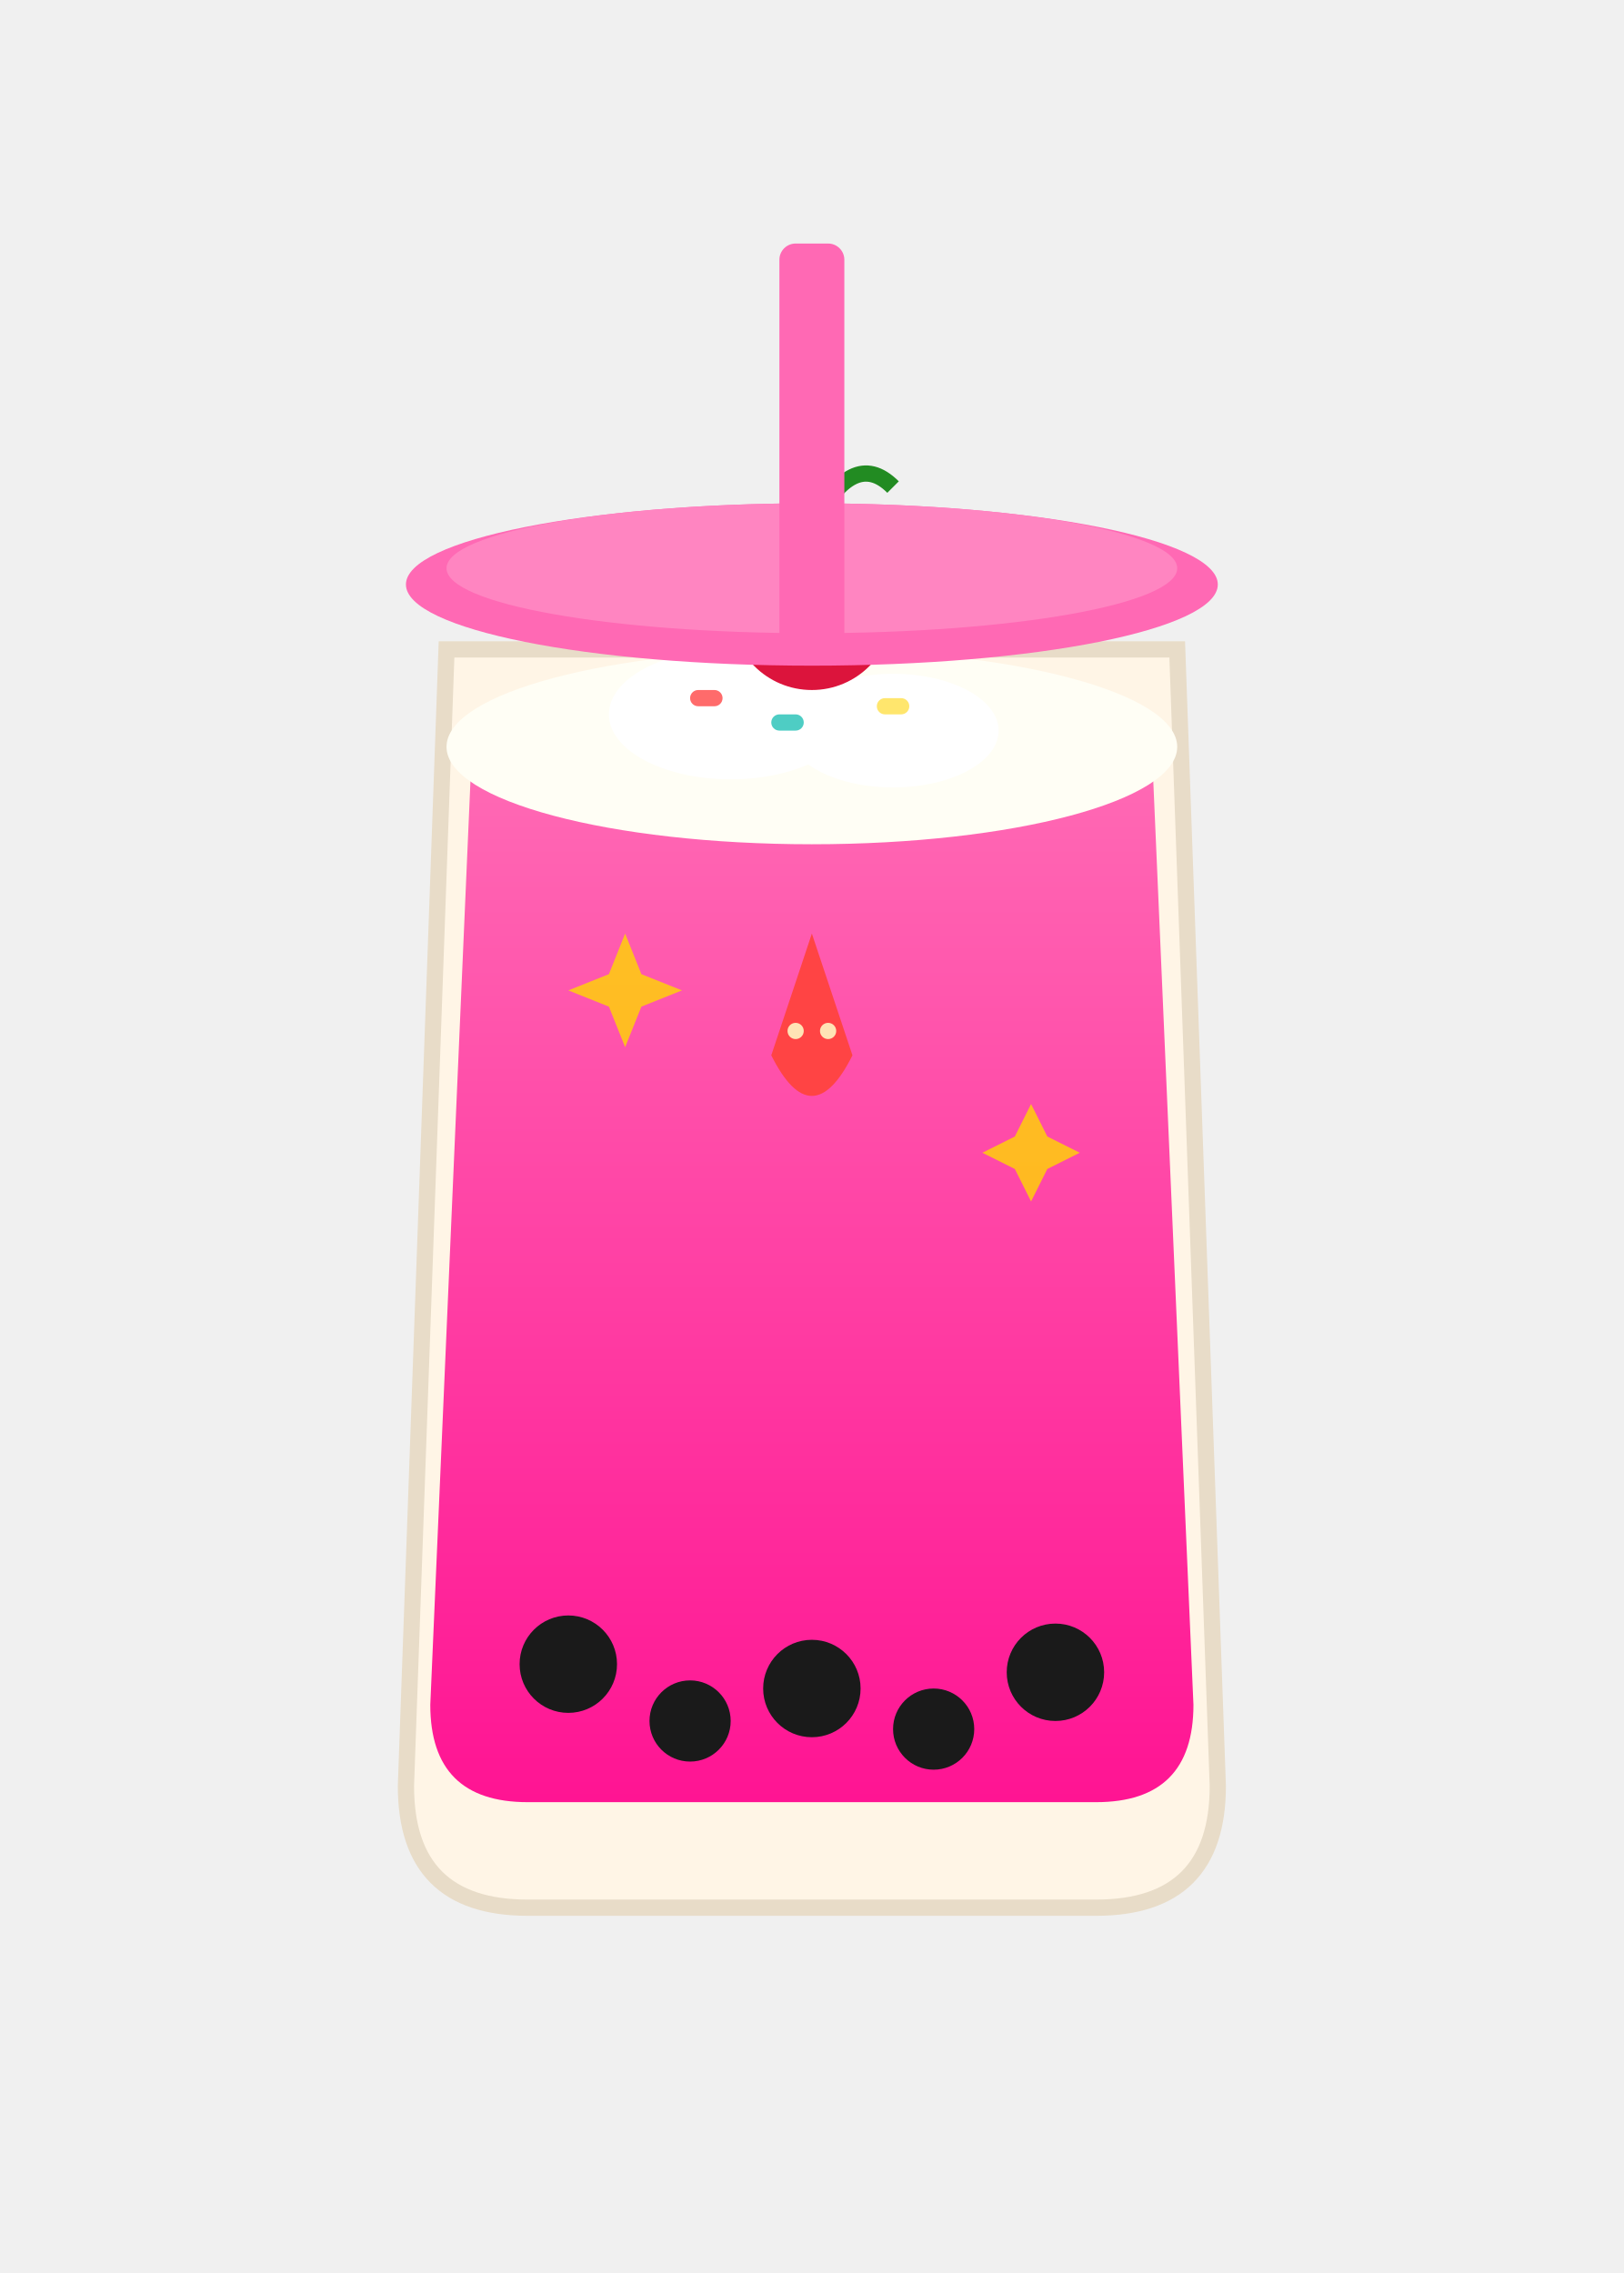
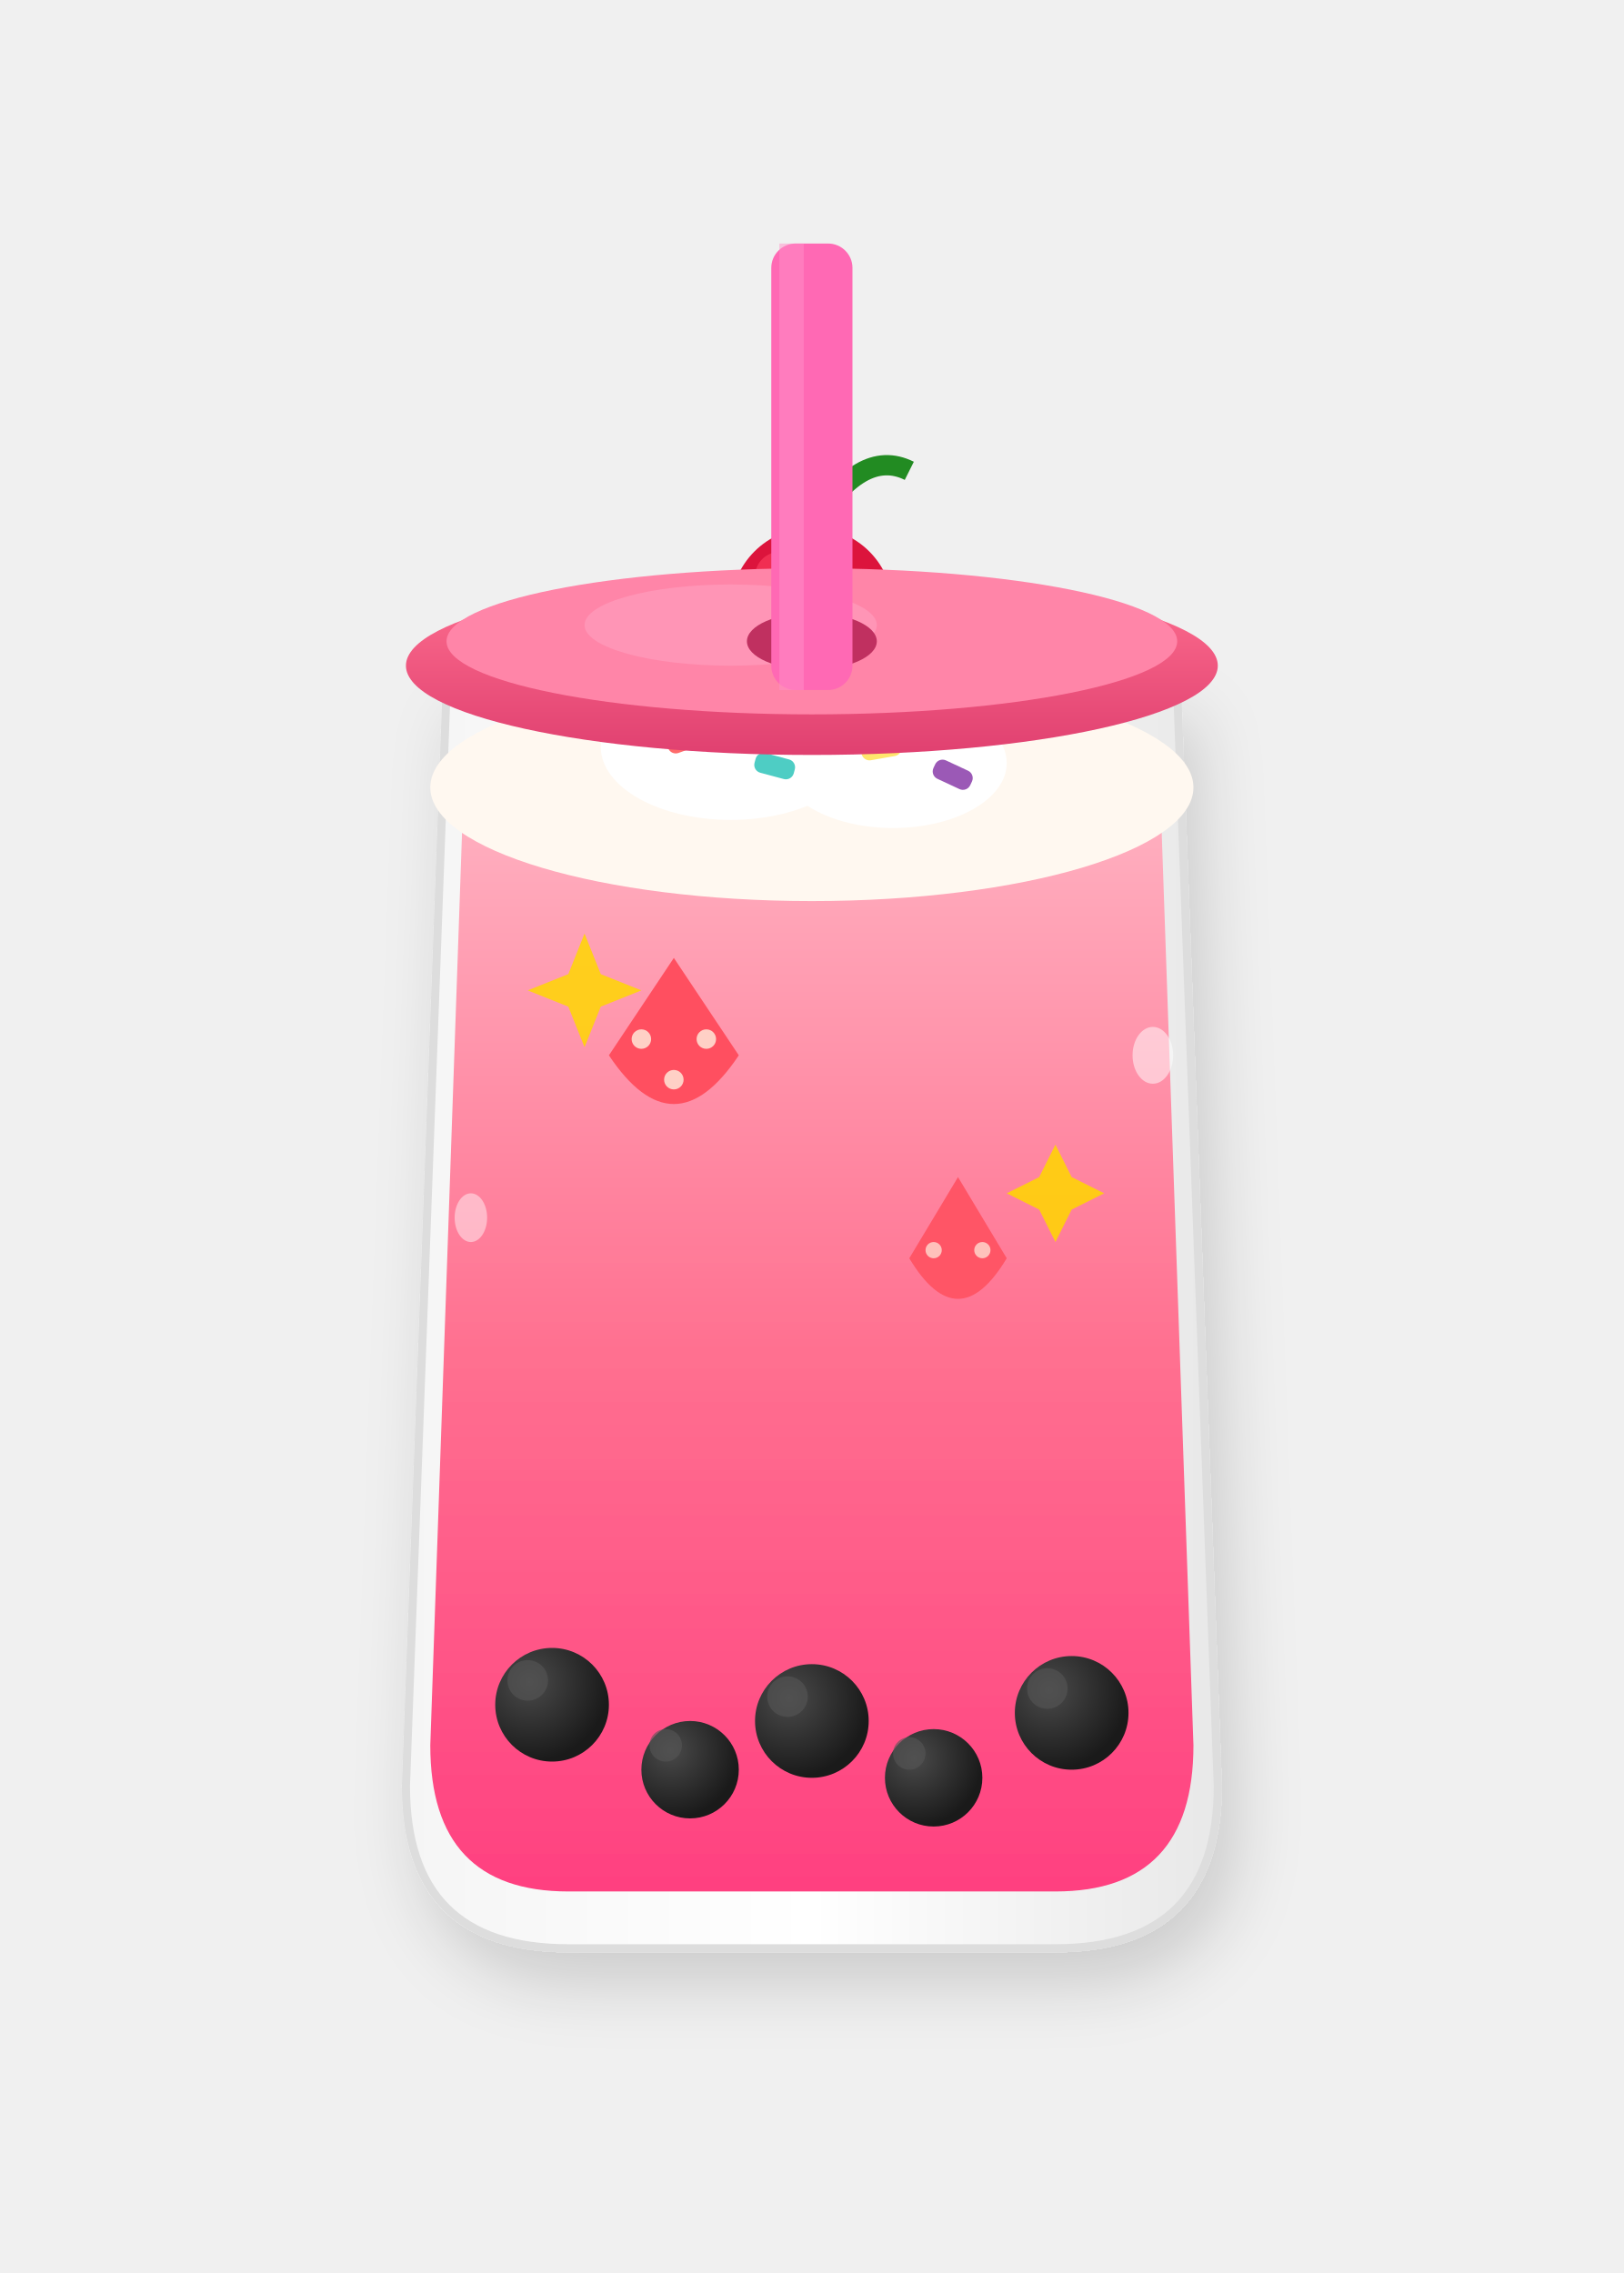
<svg xmlns="http://www.w3.org/2000/svg" viewBox="0 0 200 280">
  <defs>
-     <linearGradient id="kidsStrawberry" x1="0%" y1="0%" x2="0%" y2="100%">
-       <stop offset="0%" style="stop-color:#FF69B4" />
-       <stop offset="100%" style="stop-color:#FF1493" />
+     <linearGradient id="cupBodyKidsStraw" x1="0%" y1="0%" x2="100%" y2="0%">
+       <stop offset="0%" style="stop-color:#f5f5f5" />
+       <stop offset="50%" style="stop-color:#ffffff" />
+       <stop offset="100%" style="stop-color:#e8e8e8" />
    </linearGradient>
+     <linearGradient id="kidsStrawberryDrink" x1="0%" y1="0%" x2="0%" y2="100%">
+       <stop offset="0%" style="stop-color:#FFB0C0" />
+       <stop offset="50%" style="stop-color:#FF7090" />
+       <stop offset="100%" style="stop-color:#FF4080" />
+     </linearGradient>
+     <linearGradient id="kidsStrawberryLid" x1="0%" y1="0%" x2="0%" y2="100%">
+       <stop offset="0%" style="stop-color:#FF7090" />
+       <stop offset="100%" style="stop-color:#E04070" />
+     </linearGradient>
+     <radialGradient id="bobaGlowKidsStraw" cx="30%" cy="30%" r="70%">
+       <stop offset="0%" style="stop-color:#4a4a4a" />
+       <stop offset="100%" style="stop-color:#1a1a1a" />
+     </radialGradient>
+     <filter id="shadowKidsStraw" x="-20%" y="-20%" width="140%" height="140%">
+       <feDropShadow dx="2" dy="4" stdDeviation="4" flood-opacity="0.15" />
+     </filter>
  </defs>
-   <path d="M55 80 L50 220 Q50 235 65 235 L135 235 Q150 235 150 220 L145 80 Z" fill="#FFF5E6" stroke="#E8DCC8" stroke-width="2" />
-   <path d="M58 95 L53 210 Q53 222 65 222 L135 222 Q147 222 147 210 L142 95 Z" fill="url(#kidsStrawberry)" />
-   <path d="M95 130 L100 115 L105 130 Q100 140 95 130" fill="#FF4444" />
-   <circle cx="98" cy="127" r="1" fill="#FFE4B5" />
-   <circle cx="102" cy="127" r="1" fill="#FFE4B5" />
-   <path d="M75 120 L77 115 L79 120 L84 122 L79 124 L77 129 L75 124 L70 122 Z" fill="#FFD700" opacity="0.8" />
-   <path d="M125 140 L127 136 L129 140 L133 142 L129 144 L127 148 L125 144 L121 142 Z" fill="#FFD700" opacity="0.8" />
-   <ellipse cx="100" cy="92" rx="45" ry="12" fill="#FFFEF5" />
-   <ellipse cx="90" cy="88" rx="15" ry="8" fill="#FFFFFF" />
-   <ellipse cx="110" cy="90" rx="13" ry="7" fill="#FFFFFF" />
+   <g filter="url(#shadowKidsStraw)">
+     <path d="M55 85 L50 220 Q50 240 70 240 L130 240 Q150 240 150 220 L145 85 Z" fill="url(#cupBodyKidsStraw)" stroke="#ddd" stroke-width="1" />
+     <path d="M57 100 L53 215 Q53 233 70 233 L130 233 Q147 233 147 215 L143 100 Z" fill="url(#kidsStrawberryDrink)" />
+     <g transform="translate(75, 130)">
+       <path d="M0 0 L8 -12 L16 0 Q8 12 0 0" fill="#FF5060" />
+       <circle cx="4" cy="-2" r="1.2" fill="#FFF0E0" opacity="0.8" />
+       <circle cx="12" cy="-2" r="1.2" fill="#FFF0E0" opacity="0.8" />
+       <circle cx="8" cy="3" r="1.2" fill="#FFF0E0" opacity="0.8" />
+     </g>
+     <g transform="translate(112, 155)">
+       <path d="M0 0 L6 -10 L12 0 Q6 10 0 0" fill="#FF5060" opacity="0.9" />
+       <circle cx="3" cy="-1" r="1" fill="#FFF0E0" opacity="0.7" />
+       <circle cx="9" cy="-1" r="1" fill="#FFF0E0" opacity="0.7" />
+     </g>
+     <path d="M70 120 L72 115 L74 120 L79 122 L74 124 L72 129 L70 124 L65 122 Z" fill="#FFD700" opacity="0.85" />
+     <path d="M128 145 L130 141 L132 145 L136 147 L132 149 L130 153 L128 149 L124 147 Z" fill="#FFD700" opacity="0.85" />
+   </g>
+   <ellipse cx="100" cy="97" rx="47" ry="14" fill="#FFF8F0" />
+   <ellipse cx="90" cy="92" rx="16" ry="9" fill="#FFFFFF" />
+   <ellipse cx="110" cy="94" rx="14" ry="8" fill="#FFFFFF" />
+   <ellipse cx="100" cy="88" rx="12" ry="7" fill="#FFFFFF" />
  <circle cx="100" cy="75" r="10" fill="#DC143C" />
-   <path d="M100 65 Q105 55 110 60" stroke="#228B22" stroke-width="2" fill="none" />
-   <rect x="85" y="85" width="4" height="2" fill="#FF6B6B" rx="1" />
-   <rect x="95" y="88" width="4" height="2" fill="#4ECDC4" rx="1" />
-   <rect x="108" y="86" width="4" height="2" fill="#FFE66D" rx="1" />
-   <circle cx="70" cy="205" r="6" fill="#1A1A1A" />
-   <circle cx="85" cy="212" r="5" fill="#1A1A1A" />
-   <circle cx="100" cy="208" r="6" fill="#1A1A1A" />
-   <circle cx="115" cy="213" r="5" fill="#1A1A1A" />
-   <circle cx="130" cy="206" r="6" fill="#1A1A1A" />
-   <ellipse cx="100" cy="72" rx="50" ry="10" fill="#FF69B4" />
-   <ellipse cx="100" cy="70" rx="45" ry="8" fill="#FF85C1" />
-   <rect x="96" y="30" width="8" height="50" fill="#FF69B4" rx="2" />
+   <circle cx="96" cy="71" r="3" fill="#FF4060" opacity="0.6" />
+   <path d="M100 65 Q106 55 112 58" stroke="#228B22" stroke-width="2.5" fill="none" />
+   <rect x="82" y="90" width="5" height="2.5" fill="#FF6B6B" rx="1" transform="rotate(-20 84 91)" />
+   <rect x="93" y="93" width="5" height="2.5" fill="#4ECDC4" rx="1" transform="rotate(15 95 94)" />
+   <rect x="106" y="91" width="5" height="2.5" fill="#FFE66D" rx="1" transform="rotate(-10 108 92)" />
+   <rect x="115" y="94" width="5" height="2.5" fill="#9B59B6" rx="1" transform="rotate(25 117 95)" />
+   <g>
+     <circle cx="68" cy="210" r="7" fill="url(#bobaGlowKidsStraw)" />
+     <circle cx="65" cy="207" r="2.5" fill="#555" opacity="0.6" />
+     <circle cx="85" cy="218" r="6" fill="url(#bobaGlowKidsStraw)" />
+     <circle cx="82" cy="215" r="2" fill="#555" opacity="0.6" />
+     <circle cx="100" cy="212" r="7" fill="url(#bobaGlowKidsStraw)" />
+     <circle cx="97" cy="209" r="2.5" fill="#555" opacity="0.6" />
+     <circle cx="115" cy="219" r="6" fill="url(#bobaGlowKidsStraw)" />
+     <circle cx="112" cy="216" r="2" fill="#555" opacity="0.6" />
+     <circle cx="132" cy="211" r="7" fill="url(#bobaGlowKidsStraw)" />
+     <circle cx="129" cy="208" r="2.5" fill="#555" opacity="0.6" />
+   </g>
+   <ellipse cx="100" cy="82" rx="50" ry="11" fill="url(#kidsStrawberryLid)" />
+   <ellipse cx="100" cy="79" rx="45" ry="9" fill="#FF85A8" />
+   <ellipse cx="90" cy="77" rx="18" ry="5" fill="#FFA0C0" opacity="0.6" />
+   <ellipse cx="100" cy="79" rx="8" ry="3.5" fill="#C03060" />
+   <rect x="95" y="30" width="10" height="55" rx="3" fill="#FF69B4" />
+   <rect x="96" y="30" width="3" height="55" fill="#FF90C8" opacity="0.5" />
+   <ellipse cx="142" cy="130" rx="2.5" ry="3.5" fill="#fff" opacity="0.5" />
+   <ellipse cx="58" cy="150" rx="2" ry="3" fill="#fff" opacity="0.45" />
</svg>
